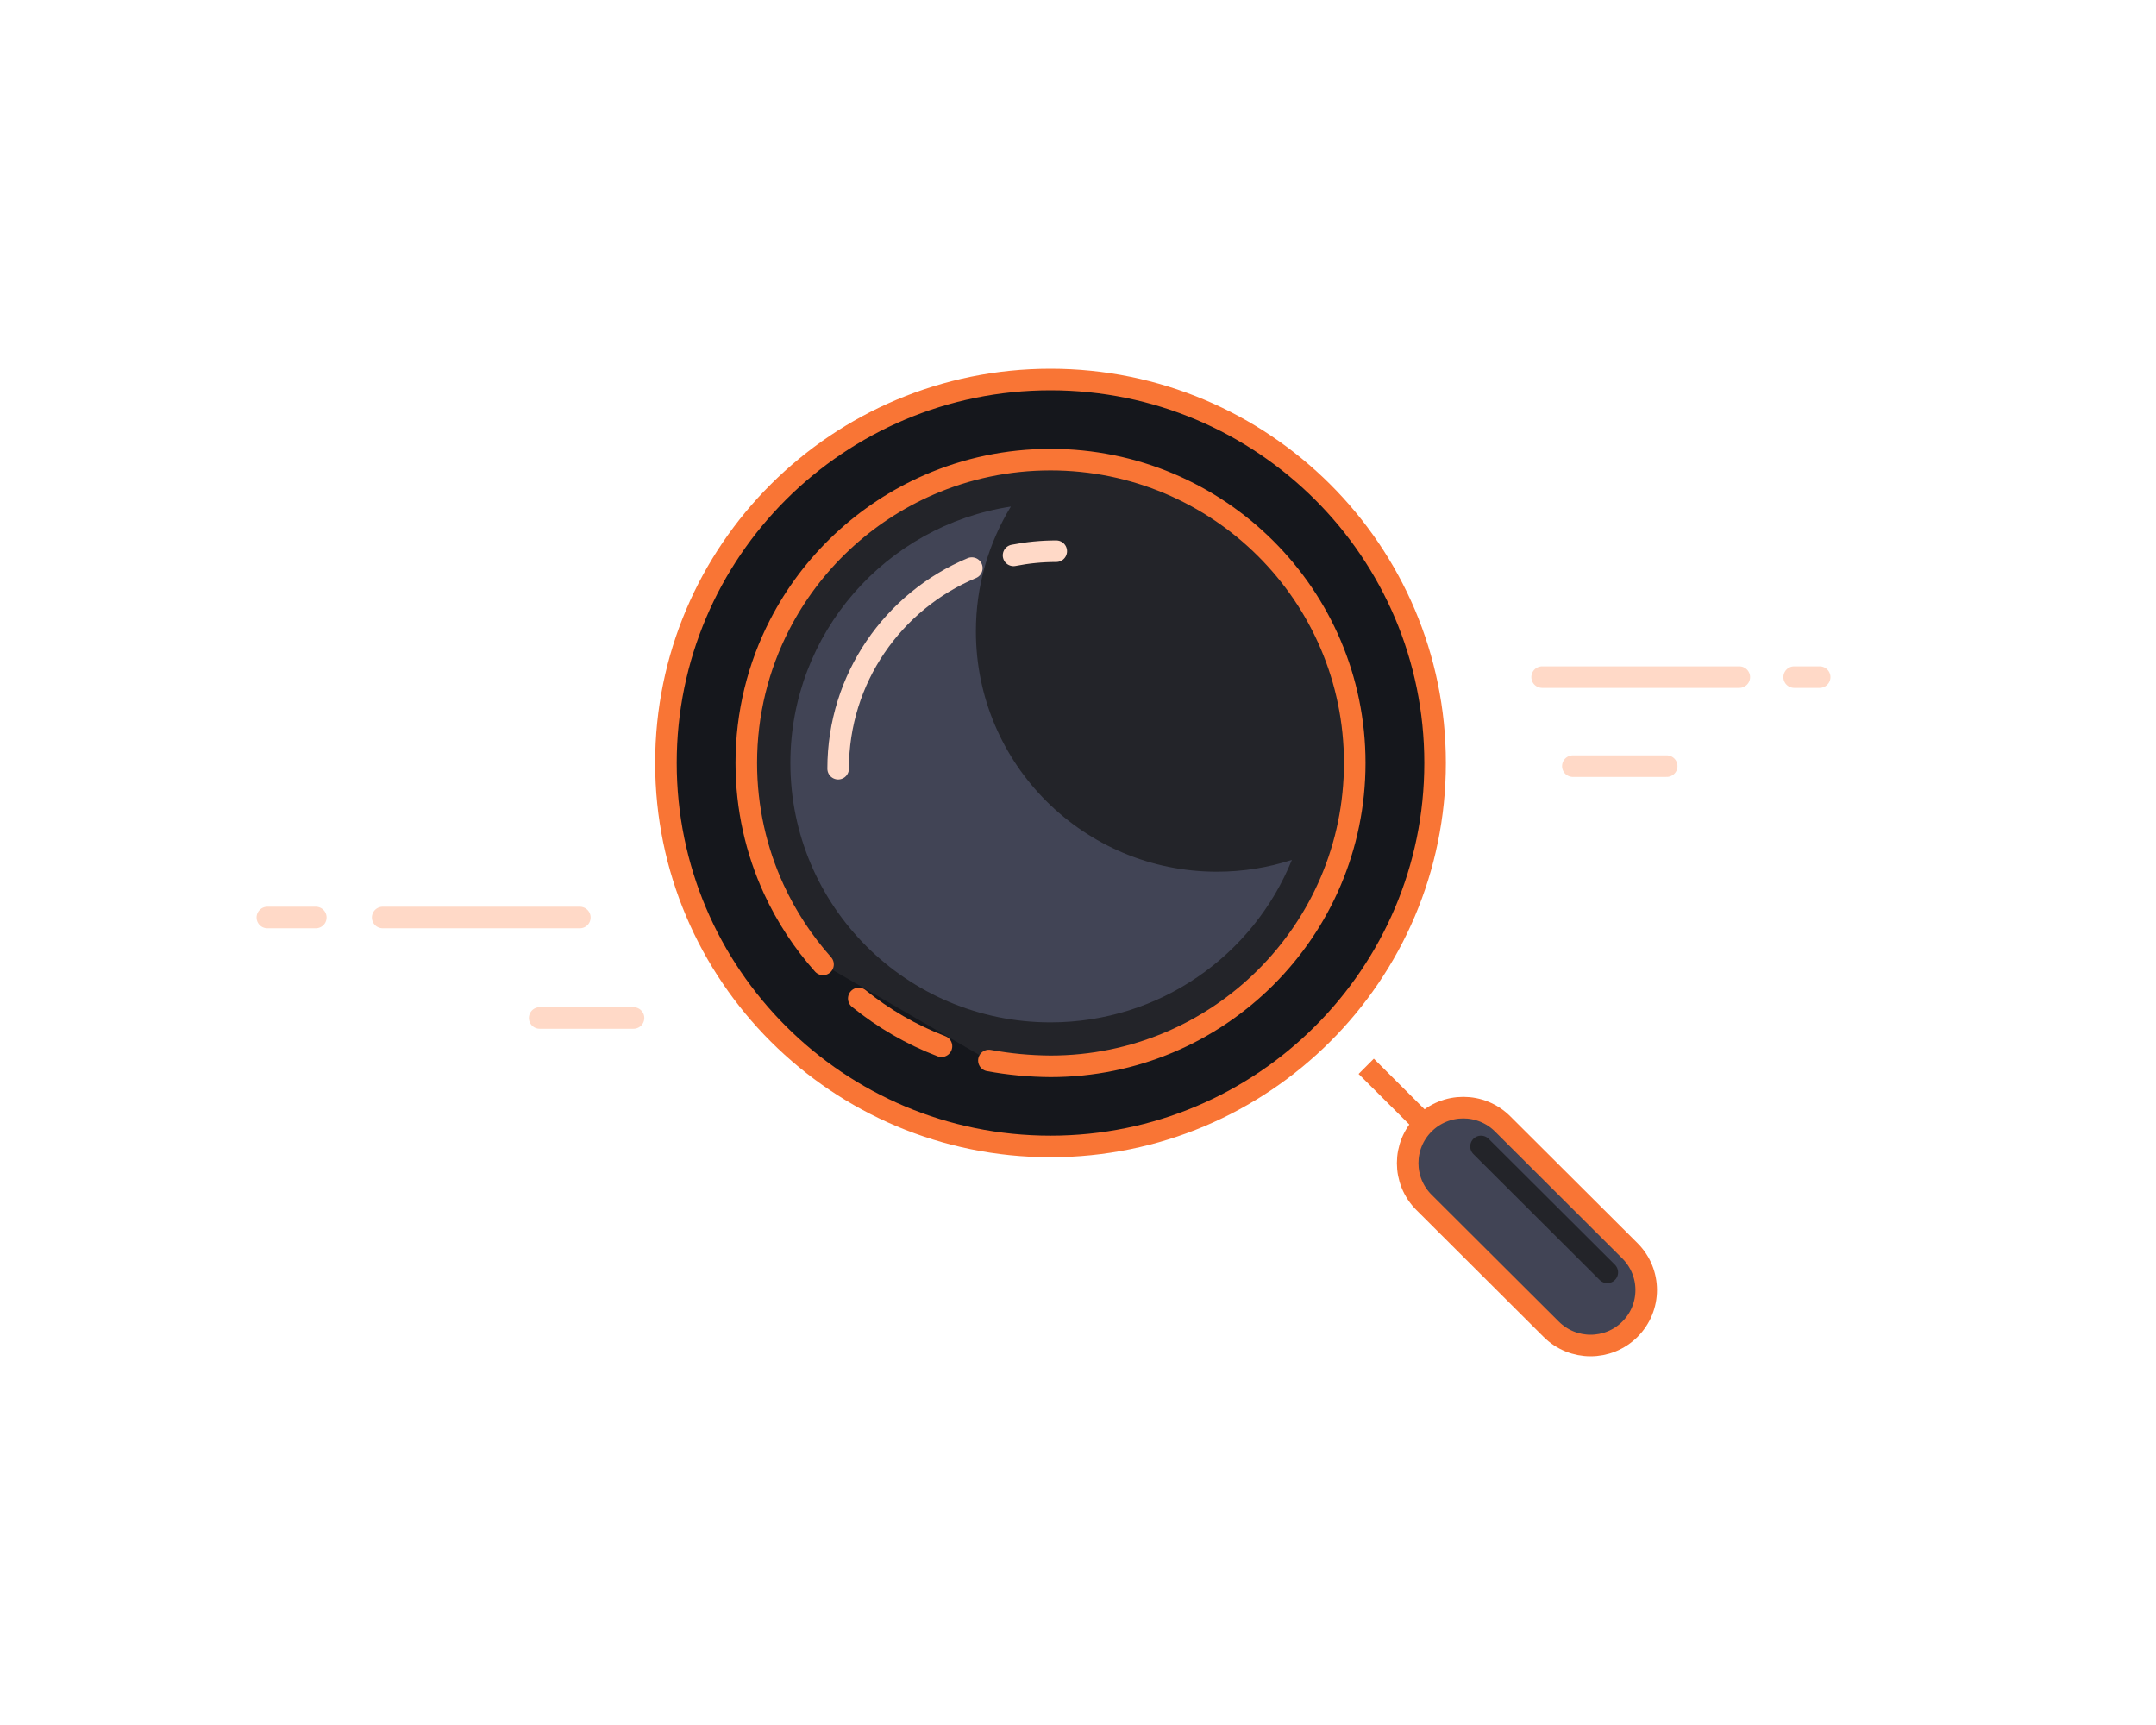
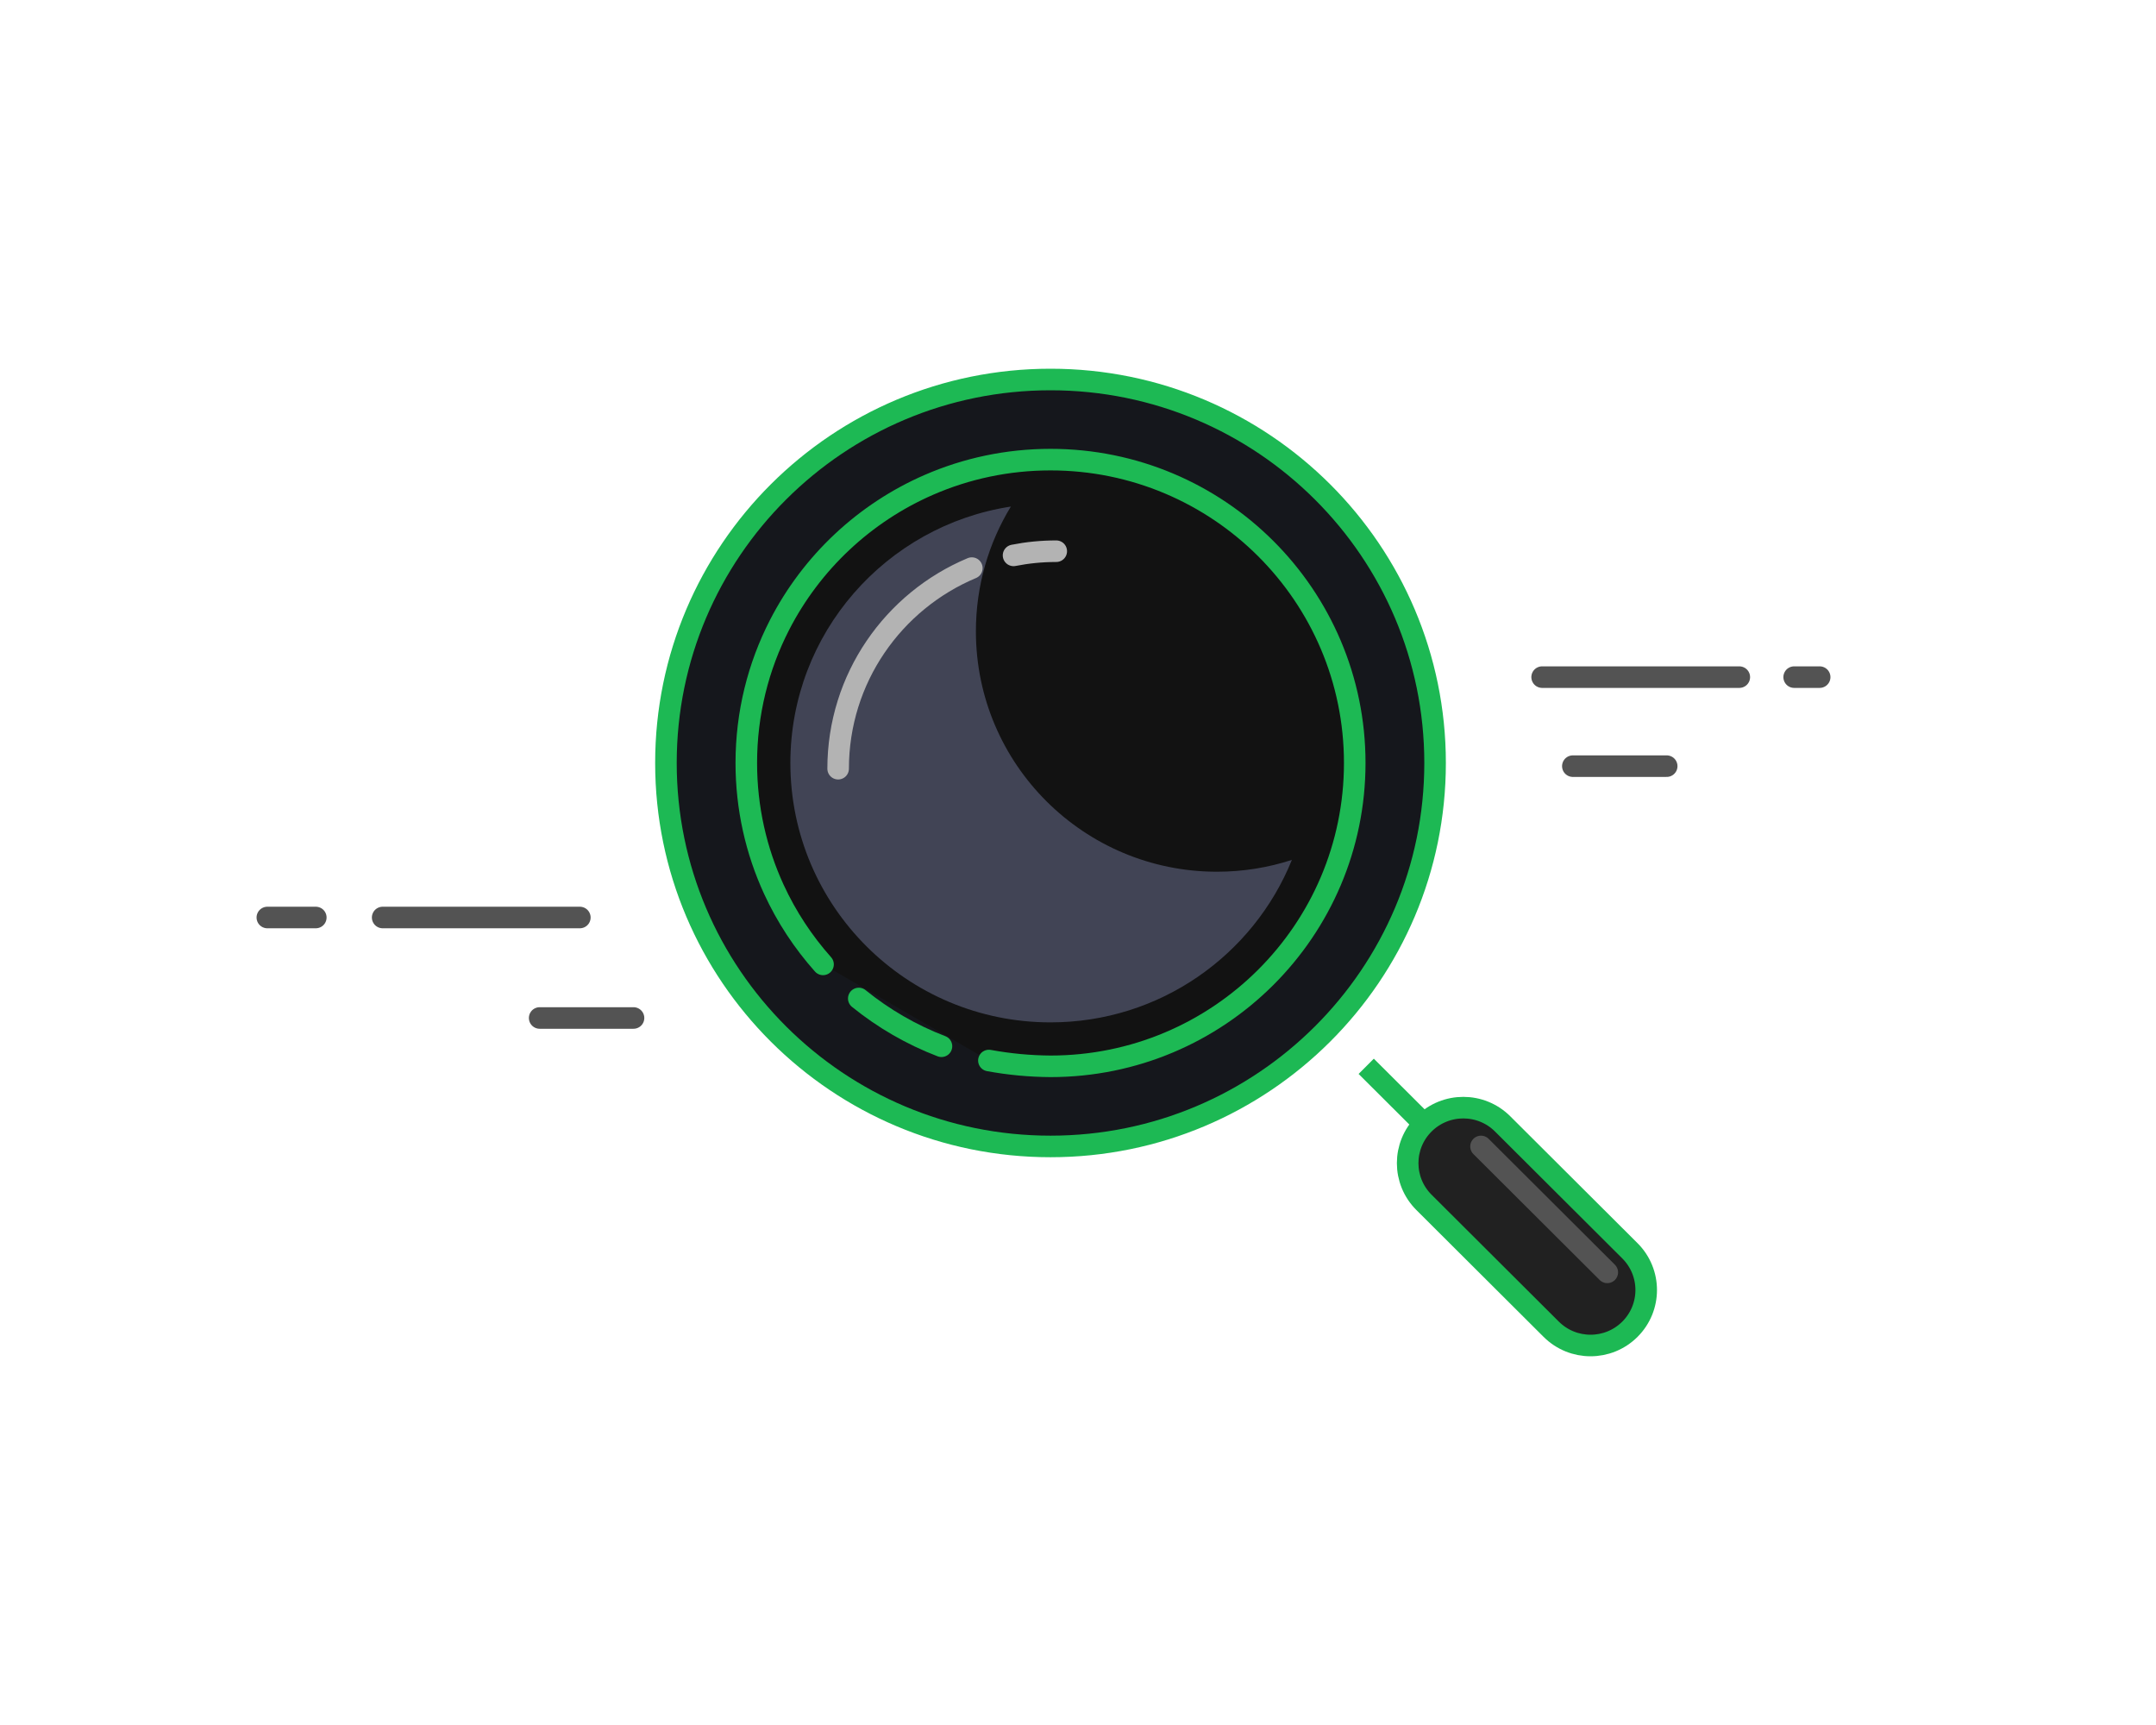
<svg xmlns="http://www.w3.org/2000/svg" width="250" height="200" viewBox="0 0 250 200" fill="none">
-   <path d="M121.813 132.921C146.441 132.921 166.406 113.016 166.406 88.461C166.406 63.906 146.441 44 121.813 44C97.184 44 77.219 63.906 77.219 88.461C77.219 113.016 97.184 132.921 121.813 132.921Z" fill="#15171C" stroke="#F97535" stroke-width="2.5" />
-   <path fill-rule="evenodd" clip-rule="evenodd" d="M114.668 122.959C117.009 123.39 119.391 123.614 121.813 123.631C141.295 123.631 157.089 107.885 157.089 88.461C157.089 69.037 141.295 53.29 121.813 53.29C116.808 53.29 112.047 54.329 107.735 56.203C100.24 59.459 94.101 65.235 90.393 72.457C87.928 77.258 86.538 82.697 86.538 88.461C86.538 93.69 87.682 98.652 89.735 103.113C91.201 106.297 93.13 109.226 95.436 111.813" fill="#232429" />
-   <path d="M114.668 122.959C117.009 123.39 119.391 123.614 121.813 123.631C141.295 123.631 157.089 107.885 157.089 88.461C157.089 69.037 141.295 53.29 121.813 53.29C116.808 53.29 112.047 54.329 107.735 56.203C100.24 59.459 94.101 65.235 90.393 72.457C87.928 77.258 86.538 82.697 86.538 88.461C86.538 93.69 87.682 98.652 89.735 103.113C91.201 106.297 93.13 109.226 95.436 111.813" stroke="#F97535" stroke-width="2.5" stroke-linecap="round" />
-   <path d="M99.579 115.767C102.439 118.084 105.669 119.964 109.168 121.304" stroke="#F97535" stroke-width="2.5" stroke-linecap="round" />
-   <path d="M158.42 123.631L166.407 131.594" stroke="#F97535" stroke-width="2.5" />
-   <path fill-rule="evenodd" clip-rule="evenodd" d="M165.116 130.307C162.597 132.819 162.597 136.892 165.116 139.404L179.872 154.116C182.392 156.628 186.477 156.628 188.996 154.116C191.516 151.604 191.516 147.531 188.996 145.019L174.24 130.307C171.721 127.795 167.636 127.795 165.116 130.307Z" fill="#414455" stroke="#F97535" stroke-width="2.5" />
-   <path d="M171.731 132.921L186.374 147.52" stroke="#232429" stroke-width="2.5" stroke-linecap="round" />
+   <path d="M121.813 132.921C146.441 132.921 166.406 113.016 166.406 88.461C166.406 63.906 146.441 44 121.813 44C97.184 44 77.219 63.906 77.219 88.461C77.219 113.016 97.184 132.921 121.813 132.921Z" fill="#15171C" stroke="#1DB954" stroke-width="2.5" />
+   <path fill-rule="evenodd" clip-rule="evenodd" d="M114.668 122.959C117.009 123.39 119.391 123.614 121.813 123.631C141.295 123.631 157.089 107.885 157.089 88.461C157.089 69.037 141.295 53.29 121.813 53.29C116.808 53.29 112.047 54.329 107.735 56.203C100.24 59.459 94.101 65.235 90.393 72.457C87.928 77.258 86.538 82.697 86.538 88.461C86.538 93.69 87.682 98.652 89.735 103.113C91.201 106.297 93.13 109.226 95.436 111.813" fill="#121212" />
+   <path d="M114.668 122.959C117.009 123.39 119.391 123.614 121.813 123.631C141.295 123.631 157.089 107.885 157.089 88.461C157.089 69.037 141.295 53.29 121.813 53.29C116.808 53.29 112.047 54.329 107.735 56.203C100.24 59.459 94.101 65.235 90.393 72.457C87.928 77.258 86.538 82.697 86.538 88.461C86.538 93.69 87.682 98.652 89.735 103.113C91.201 106.297 93.13 109.226 95.436 111.813" stroke="#1DB954" stroke-width="2.5" stroke-linecap="round" />
+   <path d="M99.579 115.767C102.439 118.084 105.669 119.964 109.168 121.304" stroke="#1DB954" stroke-width="2.5" stroke-linecap="round" />
+   <path d="M158.42 123.631L166.407 131.594" stroke="#1DB954" stroke-width="2.5" />
+   <path fill-rule="evenodd" clip-rule="evenodd" d="M165.116 130.307C162.597 132.819 162.597 136.892 165.116 139.404L179.872 154.116C182.392 156.628 186.477 156.628 188.996 154.116C191.516 151.604 191.516 147.531 188.996 145.019L174.24 130.307C171.721 127.795 167.636 127.795 165.116 130.307Z" fill="#212121" stroke="#1DB954" stroke-width="2.5" />
+   <path d="M171.731 132.921L186.374 147.52" stroke="#535353" stroke-width="2.5" stroke-linecap="round" />
  <path fill-rule="evenodd" clip-rule="evenodd" d="M113.161 73.198C113.161 88.591 125.676 101.069 141.115 101.069C144.148 101.069 147.068 100.587 149.802 99.697C145.339 110.74 134.489 118.536 121.813 118.536C105.153 118.536 91.648 105.071 91.648 88.461C91.648 73.41 102.737 60.941 117.214 58.733C114.642 62.951 113.161 67.902 113.161 73.198Z" fill="#414455" />
-   <path d="M122.479 63.908C120.784 63.908 119.127 64.074 117.526 64.391M112.688 65.867C103.581 69.682 97.187 78.659 97.187 89.124" stroke="#FFD9C7" stroke-width="2.5" stroke-linecap="round" />
-   <path d="M193.263 88.829H182.38M201.682 78.507H178.818H201.682ZM211 78.507H208.043H211Z" stroke="#FFD9C7" stroke-width="2.5" stroke-linecap="round" stroke-linejoin="round" />
-   <path d="M73.46 118.027H62.577M67.236 106.377H44.372H67.236ZM36.619 106.377H31H36.619Z" stroke="#FFD9C7" stroke-width="2.5" stroke-linecap="round" stroke-linejoin="round" />
+   <path d="M122.479 63.908C120.784 63.908 119.127 64.074 117.526 64.391M112.688 65.867C103.581 69.682 97.187 78.659 97.187 89.124" stroke="#B3B3B3" stroke-width="2.5" stroke-linecap="round" />
+   <path d="M193.263 88.829H182.38M201.682 78.507H178.818H201.682ZM211 78.507H208.043H211Z" stroke="#535353" stroke-width="2.5" stroke-linecap="round" stroke-linejoin="round" />
+   <path d="M73.46 118.027H62.577M67.236 106.377H44.372H67.236ZM36.619 106.377H31H36.619Z" stroke="#535353" stroke-width="2.5" stroke-linecap="round" stroke-linejoin="round" />
</svg>
